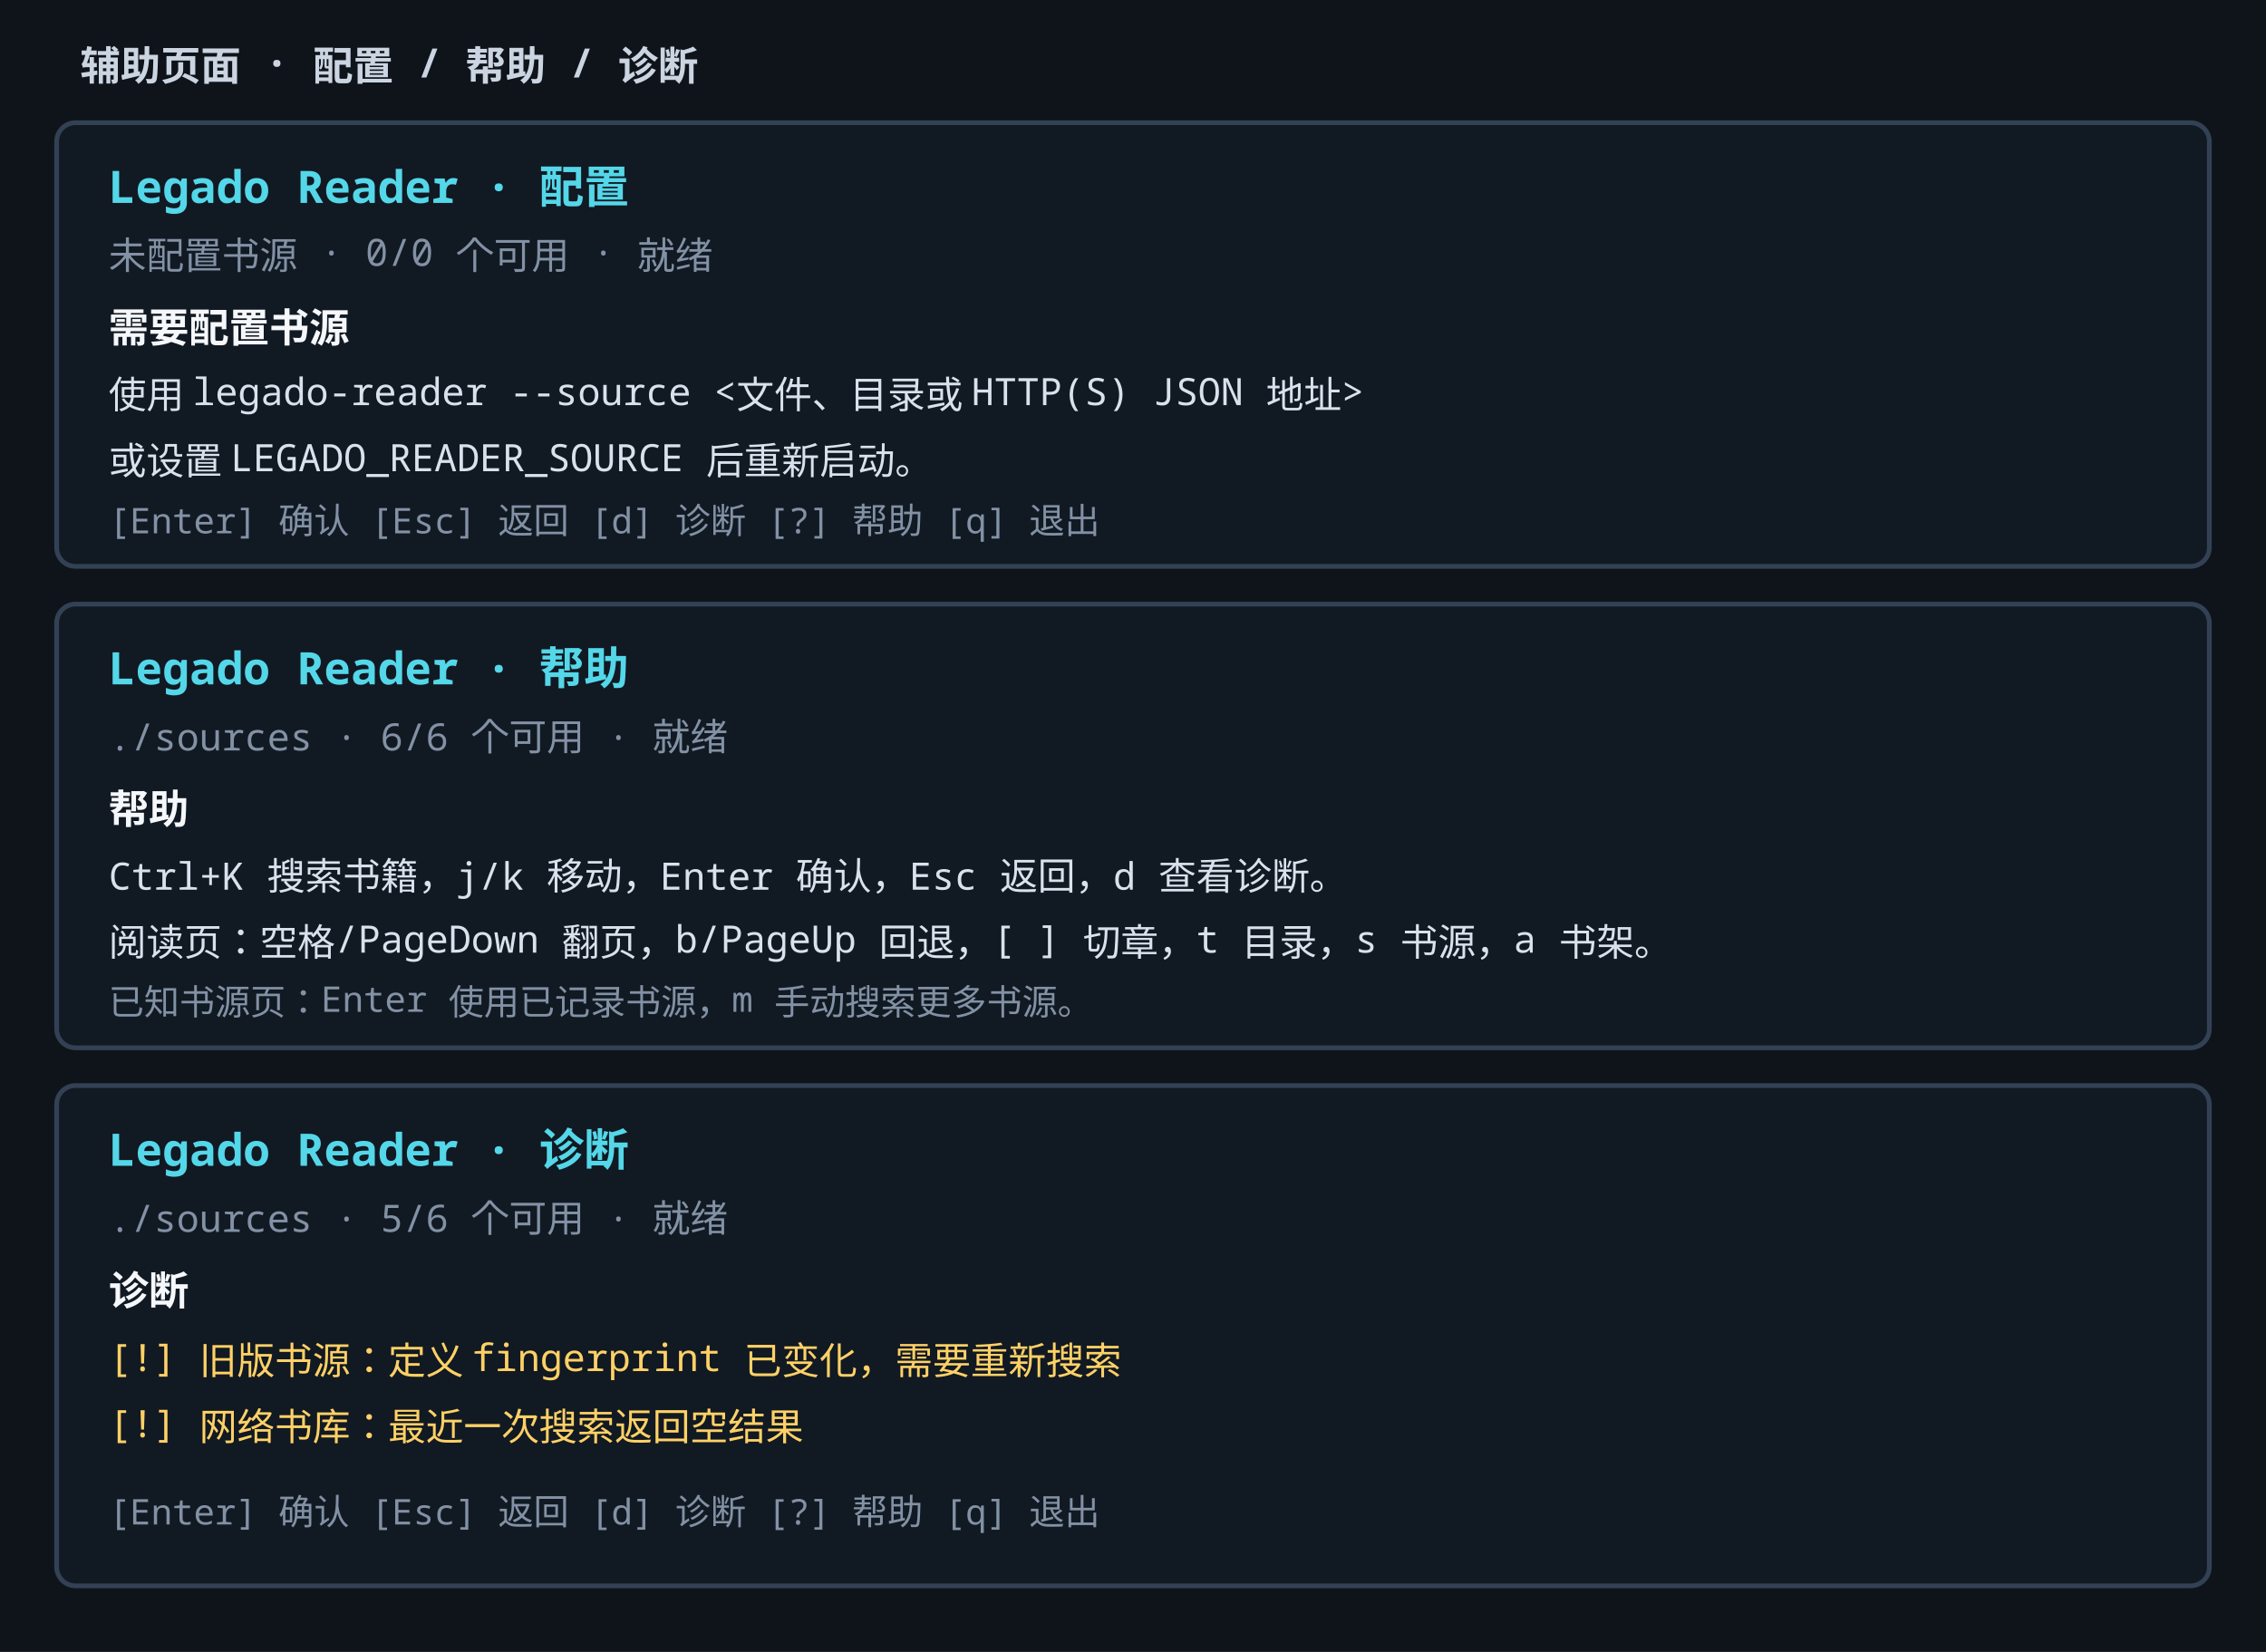
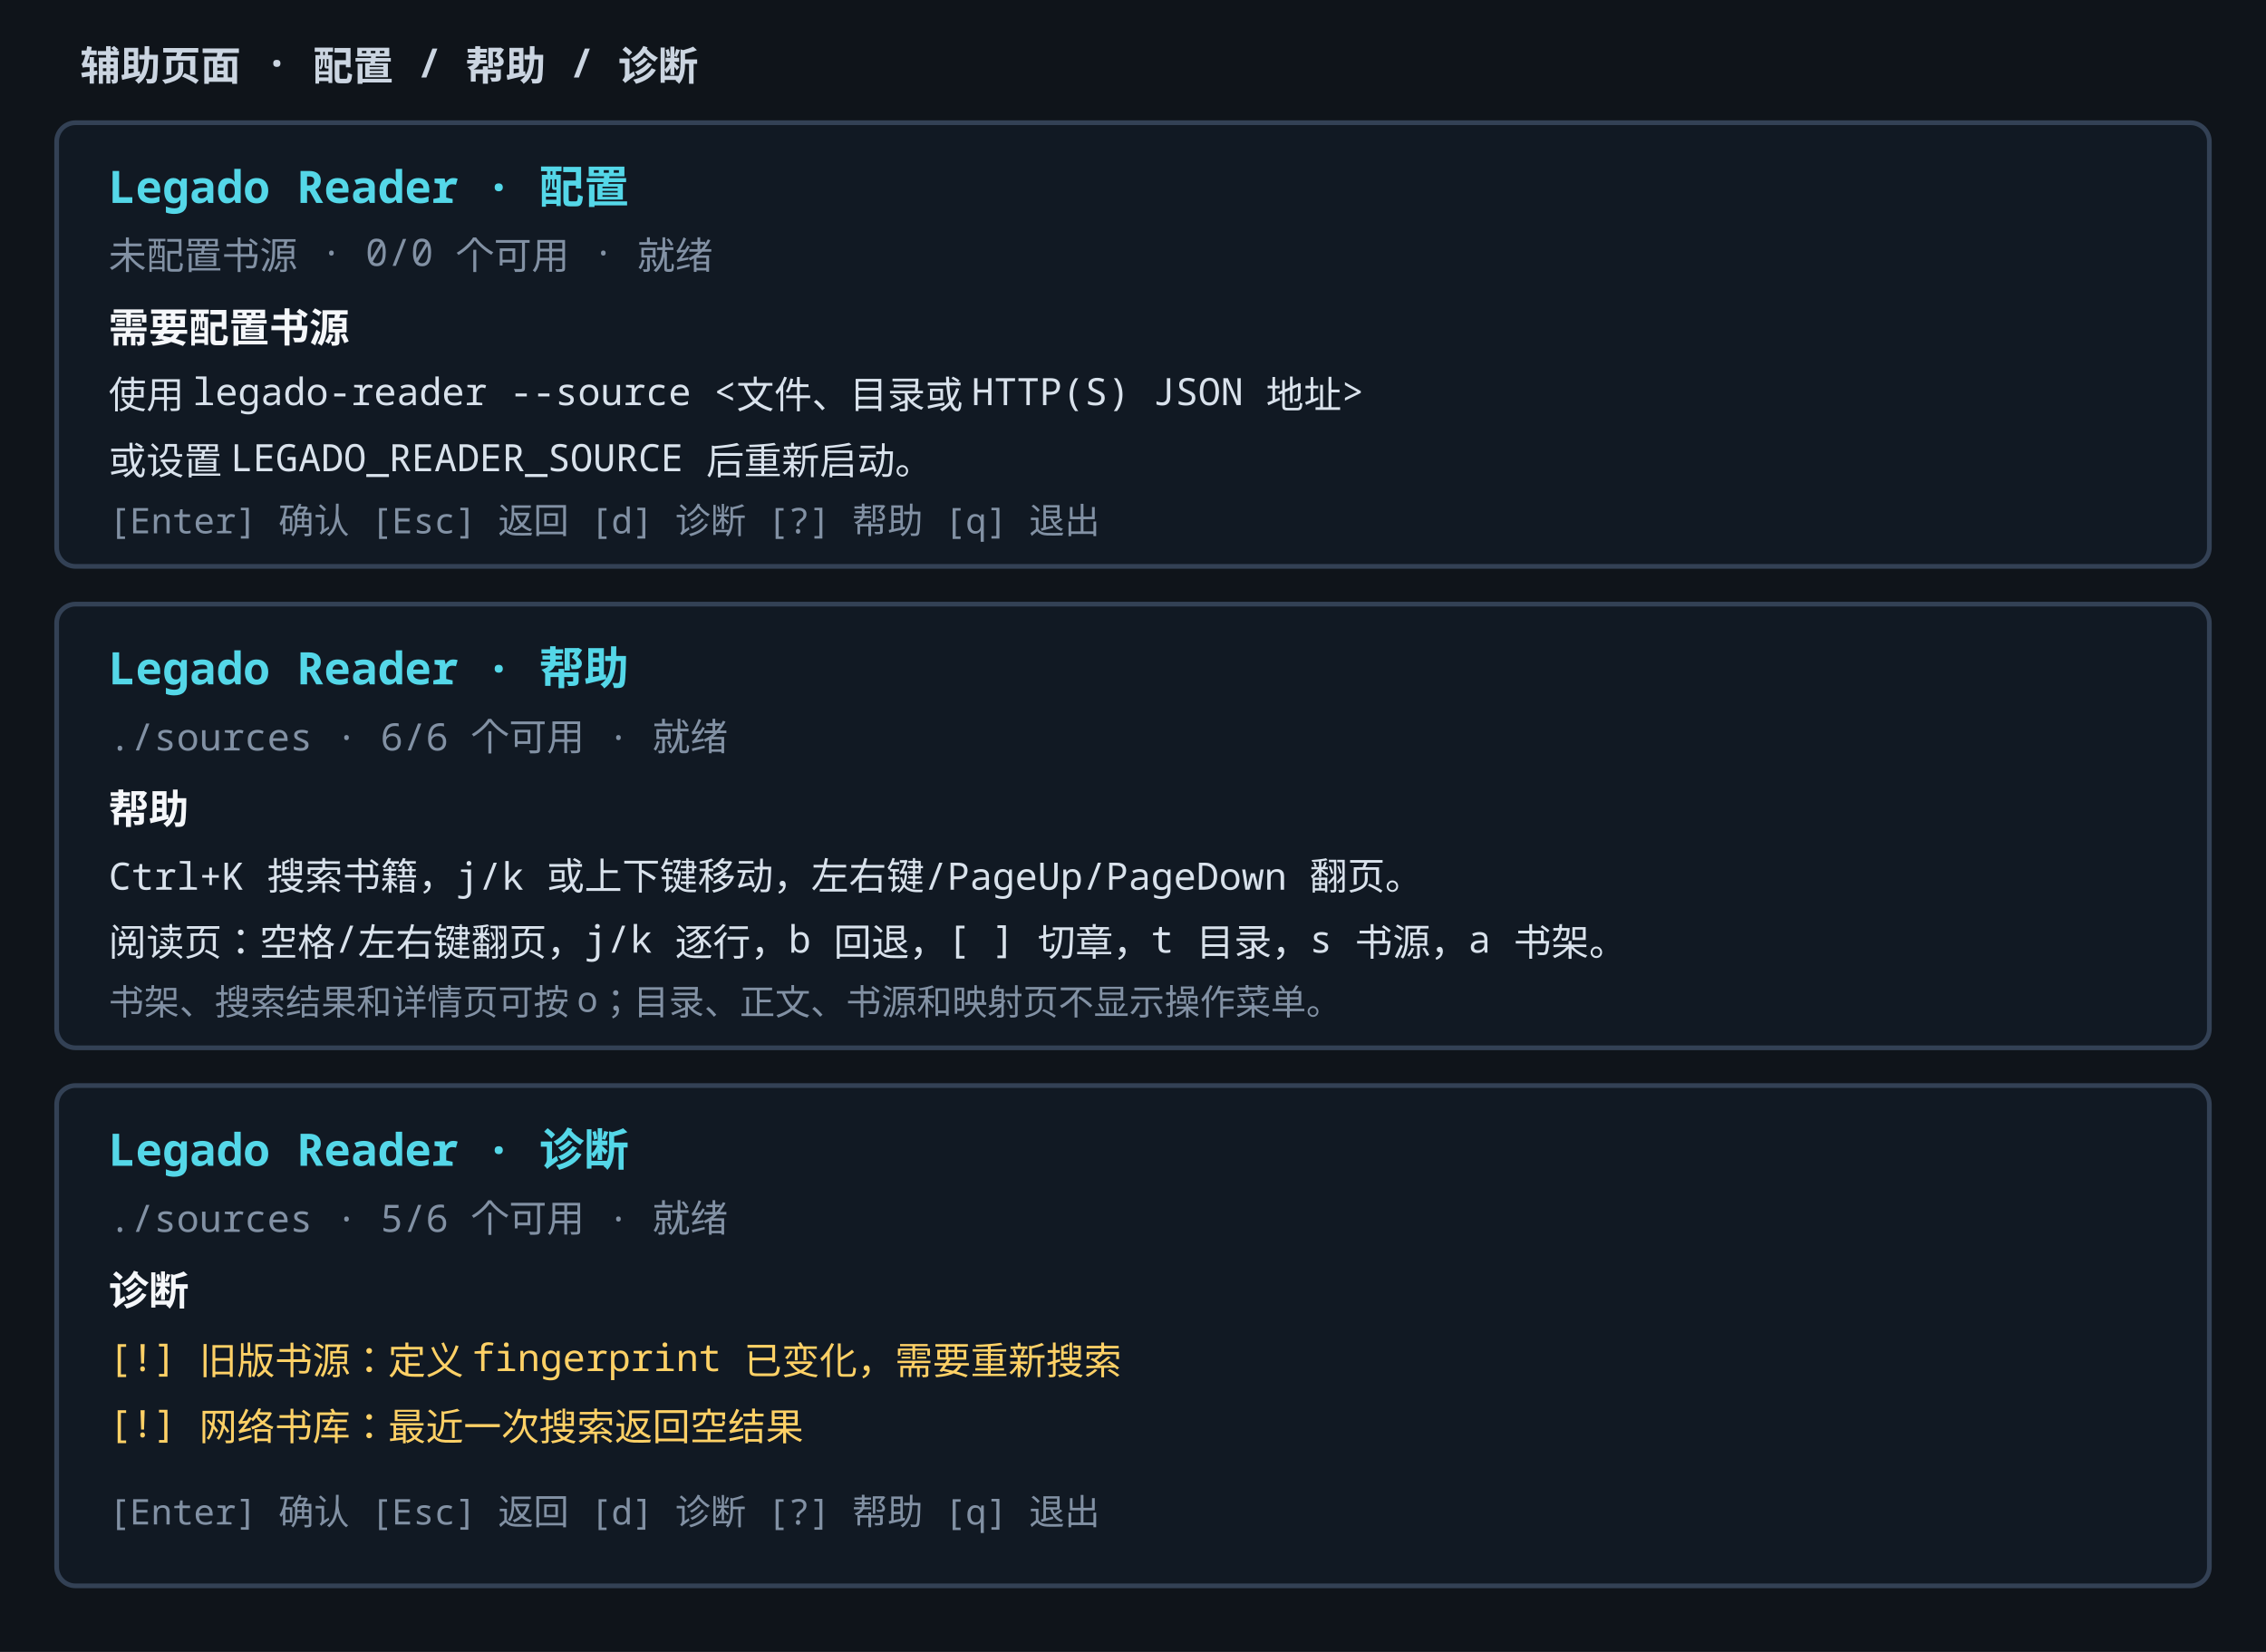
<svg xmlns="http://www.w3.org/2000/svg" width="960" height="700" viewBox="0 0 960 700" role="img" aria-labelledby="title desc">
  <rect width="960" height="700" fill="#0f141a" />
  <text x="34" y="34" fill="#cbd5e1" font-family="SFMono-Regular,Menlo,Consolas,'Noto Sans Mono',monospace" font-size="17" font-weight="700">辅助页面 · 配置 / 帮助 / 诊断</text>
  <rect x="24" y="52" width="912" height="188" rx="8" fill="#111923" stroke="#334155" stroke-width="2" />
  <text x="46" y="86" fill="#54d7e8" font-family="SFMono-Regular,Menlo,Consolas,'Noto Sans Mono',monospace" font-size="19" font-weight="700">Legado Reader  ·  配置</text>
  <text x="46" y="114" fill="#8291a4" font-family="SFMono-Regular,Menlo,Consolas,'Noto Sans Mono',monospace" font-size="16">未配置书源 · 0/0 个可用 · 就绪</text>
  <text x="46" y="145" fill="#f5f7fa" font-family="SFMono-Regular,Menlo,Consolas,'Noto Sans Mono',monospace" font-size="17" font-weight="700">需要配置书源</text>
  <text x="46" y="173" fill="#d9e2ec" font-family="SFMono-Regular,Menlo,Consolas,'Noto Sans Mono',monospace" font-size="16">使用 legado-reader --source &lt;文件、目录或 HTTP(S) JSON 地址&gt;</text>
  <text x="46" y="201" fill="#d9e2ec" font-family="SFMono-Regular,Menlo,Consolas,'Noto Sans Mono',monospace" font-size="16">或设置 LEGADO_READER_SOURCE 后重新启动。</text>
  <text x="46" y="226" fill="#8291a4" font-family="SFMono-Regular,Menlo,Consolas,'Noto Sans Mono',monospace" font-size="15">[Enter] 确认  [Esc] 返回  [d] 诊断  [?] 帮助  [q] 退出</text>
  <rect x="24" y="256" width="912" height="188" rx="8" fill="#111923" stroke="#334155" stroke-width="2" />
  <text x="46" y="290" fill="#54d7e8" font-family="SFMono-Regular,Menlo,Consolas,'Noto Sans Mono',monospace" font-size="19" font-weight="700">Legado Reader  ·  帮助</text>
  <text x="46" y="318" fill="#8291a4" font-family="SFMono-Regular,Menlo,Consolas,'Noto Sans Mono',monospace" font-size="16">./sources · 6/6 个可用 · 就绪</text>
  <text x="46" y="349" fill="#f5f7fa" font-family="SFMono-Regular,Menlo,Consolas,'Noto Sans Mono',monospace" font-size="17" font-weight="700">帮助</text>
-   <text x="46" y="377" fill="#d9e2ec" font-family="SFMono-Regular,Menlo,Consolas,'Noto Sans Mono',monospace" font-size="16">Ctrl+K 搜索书籍，j/k 移动，Enter 确认，Esc 返回，d 查看诊断。</text>
-   <text x="46" y="405" fill="#d9e2ec" font-family="SFMono-Regular,Menlo,Consolas,'Noto Sans Mono',monospace" font-size="16">阅读页：空格/PageDown 翻页，b/PageUp 回退，[ ] 切章，t 目录，s 书源，a 书架。</text>
-   <text x="46" y="430" fill="#8291a4" font-family="SFMono-Regular,Menlo,Consolas,'Noto Sans Mono',monospace" font-size="15">已知书源页：Enter 使用已记录书源，m 手动搜索更多书源。</text>
+   <text x="46" y="377" fill="#d9e2ec" font-family="SFMono-Regular,Menlo,Consolas,'Noto Sans Mono',monospace" font-size="16">Ctrl+K 搜索书籍，j/k 或上下键移动，左右键/PageUp/PageDown 翻页。</text>
+   <text x="46" y="405" fill="#d9e2ec" font-family="SFMono-Regular,Menlo,Consolas,'Noto Sans Mono',monospace" font-size="16">阅读页：空格/左右键翻页，j/k 逐行，b 回退，[ ] 切章，t 目录，s 书源，a 书架。</text>
+   <text x="46" y="430" fill="#8291a4" font-family="SFMono-Regular,Menlo,Consolas,'Noto Sans Mono',monospace" font-size="15">书架、搜索结果和详情页可按 o；目录、正文、书源和映射页不显示操作菜单。</text>
  <rect x="24" y="460" width="912" height="212" rx="8" fill="#111923" stroke="#334155" stroke-width="2" />
  <text x="46" y="494" fill="#54d7e8" font-family="SFMono-Regular,Menlo,Consolas,'Noto Sans Mono',monospace" font-size="19" font-weight="700">Legado Reader  ·  诊断</text>
  <text x="46" y="522" fill="#8291a4" font-family="SFMono-Regular,Menlo,Consolas,'Noto Sans Mono',monospace" font-size="16">./sources · 5/6 个可用 · 就绪</text>
  <text x="46" y="553" fill="#f5f7fa" font-family="SFMono-Regular,Menlo,Consolas,'Noto Sans Mono',monospace" font-size="17" font-weight="700">诊断</text>
  <text x="46" y="581" fill="#ffd166" font-family="SFMono-Regular,Menlo,Consolas,'Noto Sans Mono',monospace" font-size="16">[!] 旧版书源：定义 fingerprint 已变化，需要重新搜索</text>
  <text x="46" y="609" fill="#ffd166" font-family="SFMono-Regular,Menlo,Consolas,'Noto Sans Mono',monospace" font-size="16">[!] 网络书库：最近一次搜索返回空结果</text>
  <text x="46" y="646" fill="#8291a4" font-family="SFMono-Regular,Menlo,Consolas,'Noto Sans Mono',monospace" font-size="15">[Enter] 确认  [Esc] 返回  [d] 诊断  [?] 帮助  [q] 退出</text>
</svg>
